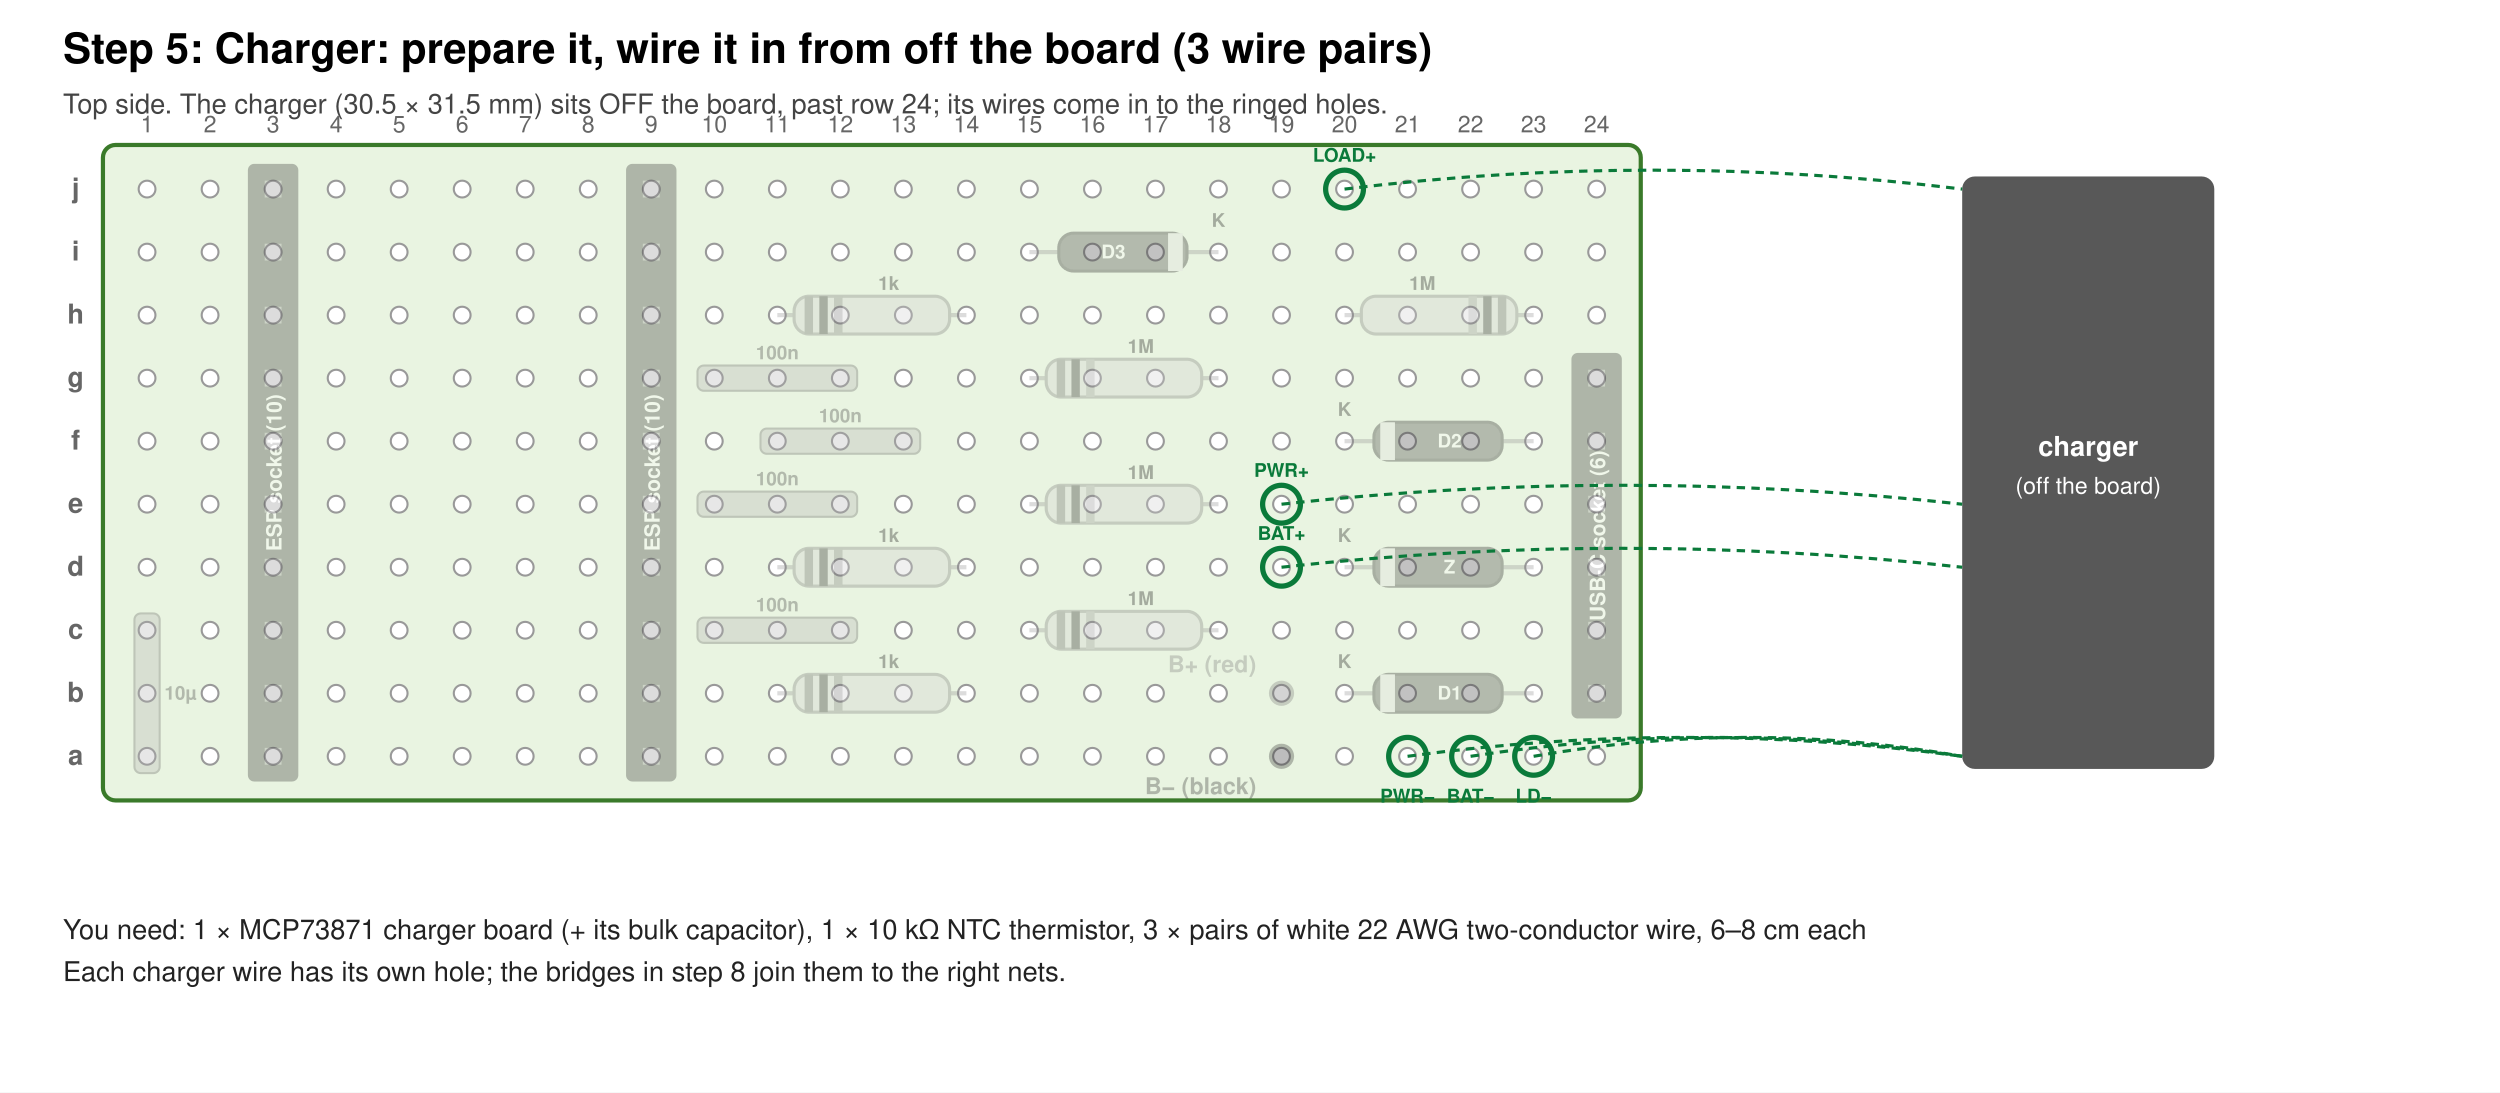
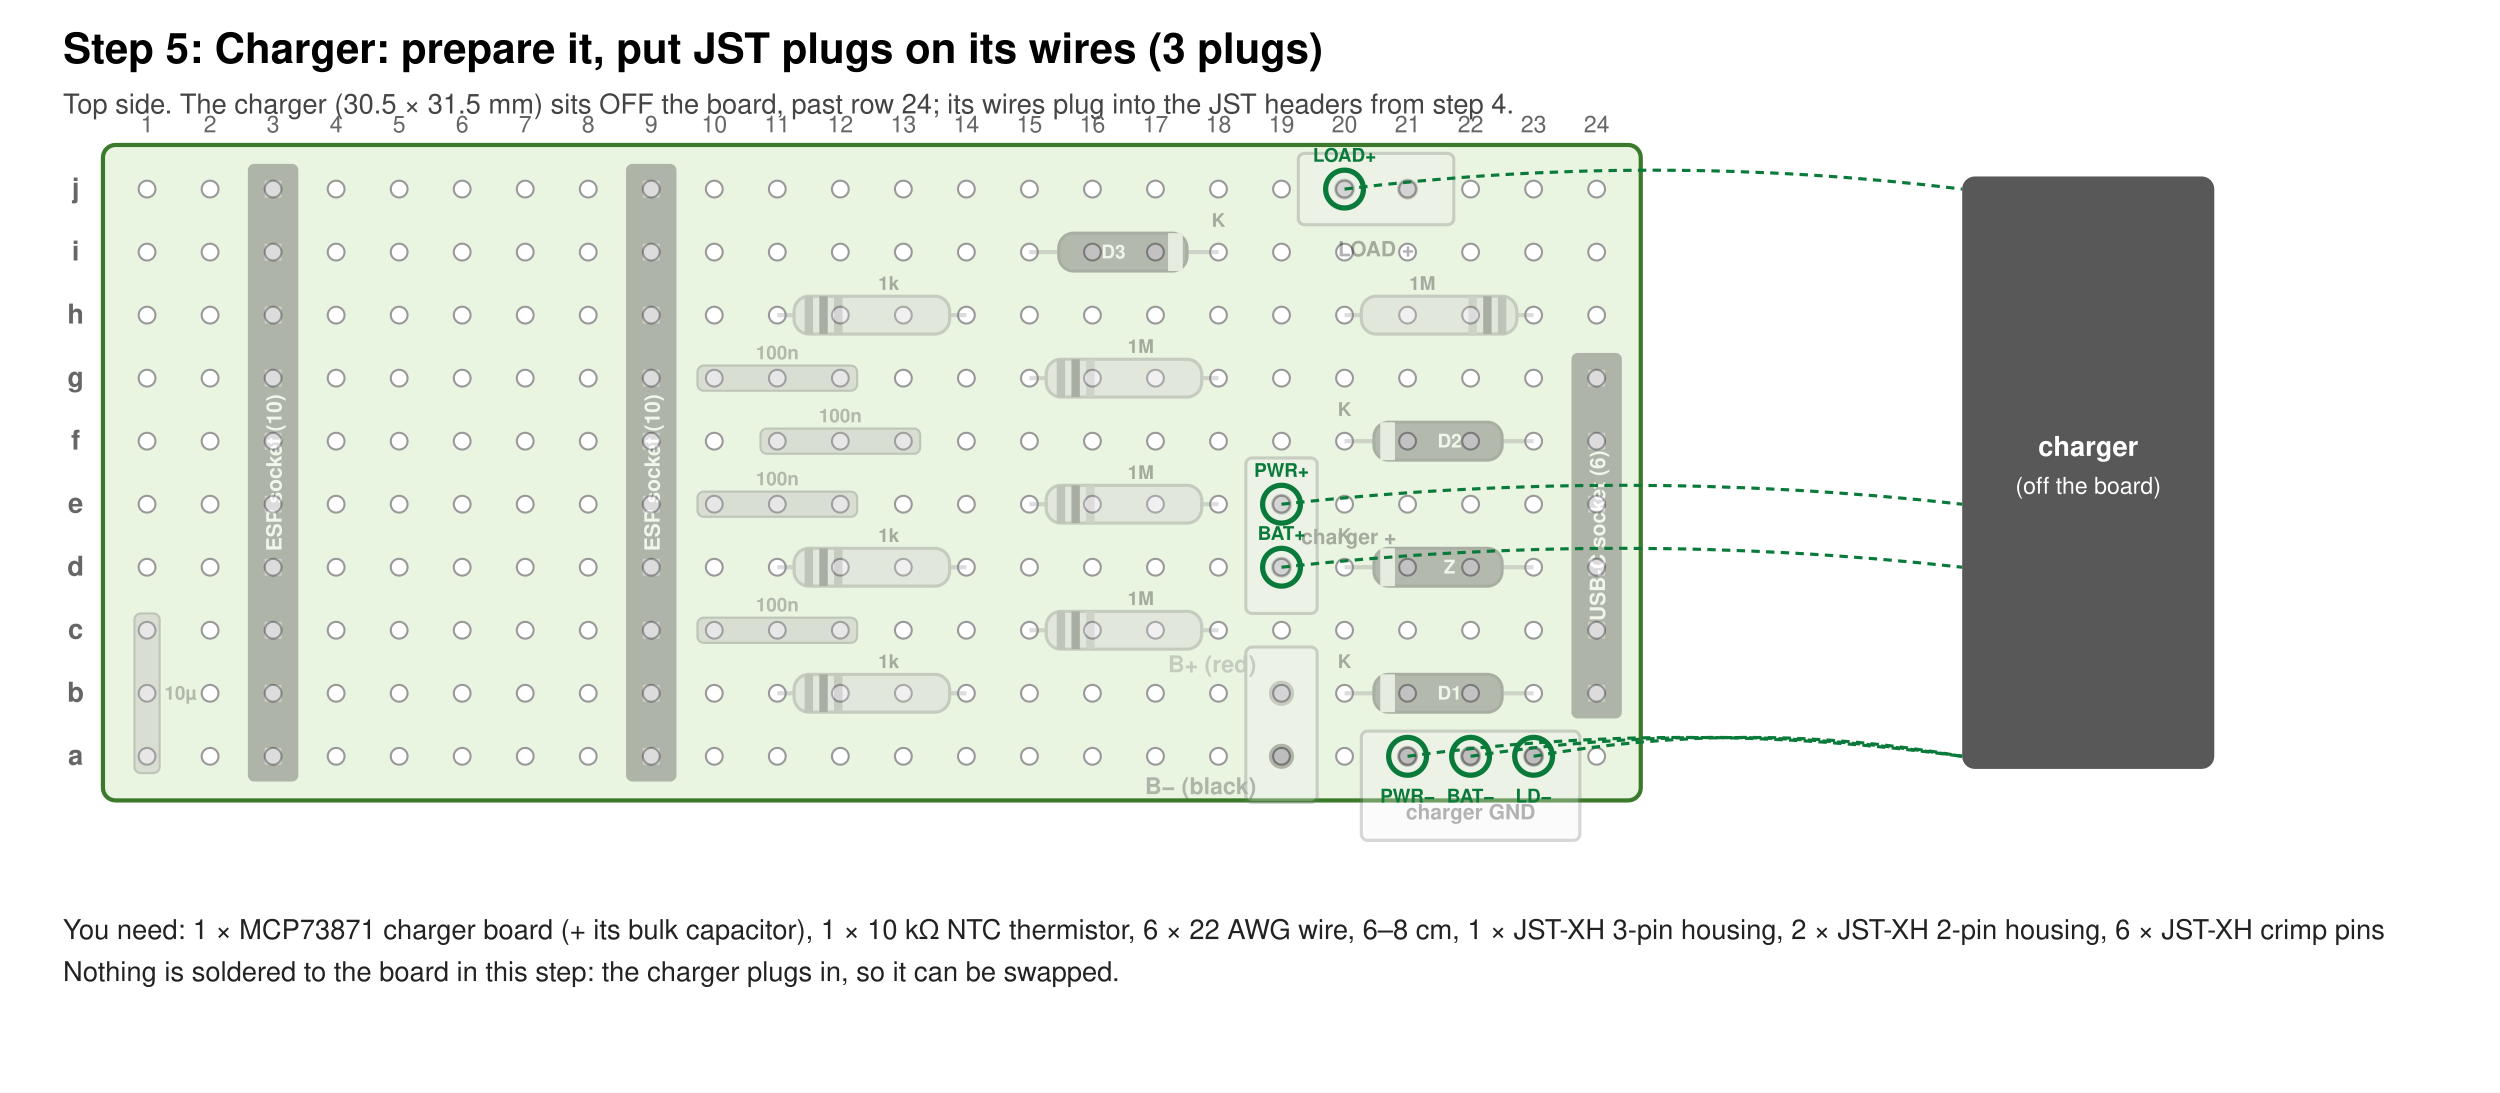
<svg xmlns="http://www.w3.org/2000/svg" width="1190" height="520" font-family="Helvetica,Arial">
  <defs>
    <filter id="mute">
      <feColorMatrix type="saturate" values="0" />
    </filter>
  </defs>
  <rect width="100%" height="100%" fill="#ffffff" />
-   <text x="30" y="30" font-size="20" font-weight="bold">Step 5: Charger: prepare it, wire it in from off the board (3 wire pairs)</text>
-   <text x="30" y="54" font-size="13" fill="#444">Top side. The charger (30.5 × 31.5 mm) sits OFF the board, past row 24; its wires come in to the ringed holes.</text>
+   <text x="30" y="30" font-size="20" font-weight="bold">Step 5: Charger: prepare it, put JST plugs on its wires (3 plugs)</text>
+   <text x="30" y="54" font-size="13" fill="#444">Top side. The charger (30.5 × 31.5 mm) sits OFF the board, past row 24; its wires plug into the JST headers from step 4.</text>
  <rect x="49" y="69" width="732" height="312" rx="6" fill="#e9f4e1" stroke="#3a7a2a" stroke-width="2" />
  <text x="70" y="63" font-size="11" fill="#666" text-anchor="middle">1</text>
  <text x="100" y="63" font-size="11" fill="#666" text-anchor="middle">2</text>
  <text x="130" y="63" font-size="11" fill="#666" text-anchor="middle">3</text>
  <text x="160" y="63" font-size="11" fill="#666" text-anchor="middle">4</text>
  <text x="190" y="63" font-size="11" fill="#666" text-anchor="middle">5</text>
  <text x="220" y="63" font-size="11" fill="#666" text-anchor="middle">6</text>
  <text x="250" y="63" font-size="11" fill="#666" text-anchor="middle">7</text>
  <text x="280" y="63" font-size="11" fill="#666" text-anchor="middle">8</text>
  <text x="310" y="63" font-size="11" fill="#666" text-anchor="middle">9</text>
  <text x="340" y="63" font-size="11" fill="#666" text-anchor="middle">10</text>
  <text x="370" y="63" font-size="11" fill="#666" text-anchor="middle">11</text>
  <text x="400" y="63" font-size="11" fill="#666" text-anchor="middle">12</text>
  <text x="430" y="63" font-size="11" fill="#666" text-anchor="middle">13</text>
  <text x="460" y="63" font-size="11" fill="#666" text-anchor="middle">14</text>
  <text x="490" y="63" font-size="11" fill="#666" text-anchor="middle">15</text>
  <text x="520" y="63" font-size="11" fill="#666" text-anchor="middle">16</text>
  <text x="550" y="63" font-size="11" fill="#666" text-anchor="middle">17</text>
  <text x="580" y="63" font-size="11" fill="#666" text-anchor="middle">18</text>
  <text x="610" y="63" font-size="11" fill="#666" text-anchor="middle">19</text>
  <text x="640" y="63" font-size="11" fill="#666" text-anchor="middle">20</text>
  <text x="670" y="63" font-size="11" fill="#666" text-anchor="middle">21</text>
  <text x="700" y="63" font-size="11" fill="#666" text-anchor="middle">22</text>
  <text x="730" y="63" font-size="11" fill="#666" text-anchor="middle">23</text>
  <text x="760" y="63" font-size="11" fill="#666" text-anchor="middle">24</text>
  <text x="36" y="364" font-size="13" font-weight="bold" fill="#666" text-anchor="middle">a</text>
  <text x="36" y="334" font-size="13" font-weight="bold" fill="#666" text-anchor="middle">b</text>
  <text x="36" y="304" font-size="13" font-weight="bold" fill="#666" text-anchor="middle">c</text>
  <text x="36" y="274" font-size="13" font-weight="bold" fill="#666" text-anchor="middle">d</text>
  <text x="36" y="244" font-size="13" font-weight="bold" fill="#666" text-anchor="middle">e</text>
  <text x="36" y="214" font-size="13" font-weight="bold" fill="#666" text-anchor="middle">f</text>
  <text x="36" y="184" font-size="13" font-weight="bold" fill="#666" text-anchor="middle">g</text>
  <text x="36" y="154" font-size="13" font-weight="bold" fill="#666" text-anchor="middle">h</text>
  <text x="36" y="124" font-size="13" font-weight="bold" fill="#666" text-anchor="middle">i</text>
  <text x="36" y="94" font-size="13" font-weight="bold" fill="#666" text-anchor="middle">j</text>
  <circle cx="70" cy="360" r="4" fill="#fff" stroke="#999" />
  <circle cx="70" cy="330" r="4" fill="#fff" stroke="#999" />
  <circle cx="70" cy="300" r="4" fill="#fff" stroke="#999" />
  <circle cx="70" cy="270" r="4" fill="#fff" stroke="#999" />
  <circle cx="70" cy="240" r="4" fill="#fff" stroke="#999" />
  <circle cx="70" cy="210" r="4" fill="#fff" stroke="#999" />
  <circle cx="70" cy="180" r="4" fill="#fff" stroke="#999" />
  <circle cx="70" cy="150" r="4" fill="#fff" stroke="#999" />
  <circle cx="70" cy="120" r="4" fill="#fff" stroke="#999" />
  <circle cx="70" cy="90" r="4" fill="#fff" stroke="#999" />
  <circle cx="100" cy="360" r="4" fill="#fff" stroke="#999" />
  <circle cx="100" cy="330" r="4" fill="#fff" stroke="#999" />
  <circle cx="100" cy="300" r="4" fill="#fff" stroke="#999" />
  <circle cx="100" cy="270" r="4" fill="#fff" stroke="#999" />
  <circle cx="100" cy="240" r="4" fill="#fff" stroke="#999" />
  <circle cx="100" cy="210" r="4" fill="#fff" stroke="#999" />
  <circle cx="100" cy="180" r="4" fill="#fff" stroke="#999" />
  <circle cx="100" cy="150" r="4" fill="#fff" stroke="#999" />
  <circle cx="100" cy="120" r="4" fill="#fff" stroke="#999" />
  <circle cx="100" cy="90" r="4" fill="#fff" stroke="#999" />
  <circle cx="130" cy="360" r="4" fill="#fff" stroke="#999" />
  <circle cx="130" cy="330" r="4" fill="#fff" stroke="#999" />
  <circle cx="130" cy="300" r="4" fill="#fff" stroke="#999" />
  <circle cx="130" cy="270" r="4" fill="#fff" stroke="#999" />
  <circle cx="130" cy="240" r="4" fill="#fff" stroke="#999" />
  <circle cx="130" cy="210" r="4" fill="#fff" stroke="#999" />
  <circle cx="130" cy="180" r="4" fill="#fff" stroke="#999" />
  <circle cx="130" cy="150" r="4" fill="#fff" stroke="#999" />
  <circle cx="130" cy="120" r="4" fill="#fff" stroke="#999" />
  <circle cx="130" cy="90" r="4" fill="#fff" stroke="#999" />
  <circle cx="160" cy="360" r="4" fill="#fff" stroke="#999" />
  <circle cx="160" cy="330" r="4" fill="#fff" stroke="#999" />
  <circle cx="160" cy="300" r="4" fill="#fff" stroke="#999" />
  <circle cx="160" cy="270" r="4" fill="#fff" stroke="#999" />
  <circle cx="160" cy="240" r="4" fill="#fff" stroke="#999" />
  <circle cx="160" cy="210" r="4" fill="#fff" stroke="#999" />
  <circle cx="160" cy="180" r="4" fill="#fff" stroke="#999" />
  <circle cx="160" cy="150" r="4" fill="#fff" stroke="#999" />
  <circle cx="160" cy="120" r="4" fill="#fff" stroke="#999" />
  <circle cx="160" cy="90" r="4" fill="#fff" stroke="#999" />
  <circle cx="190" cy="360" r="4" fill="#fff" stroke="#999" />
  <circle cx="190" cy="330" r="4" fill="#fff" stroke="#999" />
  <circle cx="190" cy="300" r="4" fill="#fff" stroke="#999" />
  <circle cx="190" cy="270" r="4" fill="#fff" stroke="#999" />
  <circle cx="190" cy="240" r="4" fill="#fff" stroke="#999" />
  <circle cx="190" cy="210" r="4" fill="#fff" stroke="#999" />
  <circle cx="190" cy="180" r="4" fill="#fff" stroke="#999" />
  <circle cx="190" cy="150" r="4" fill="#fff" stroke="#999" />
  <circle cx="190" cy="120" r="4" fill="#fff" stroke="#999" />
  <circle cx="190" cy="90" r="4" fill="#fff" stroke="#999" />
  <circle cx="220" cy="360" r="4" fill="#fff" stroke="#999" />
  <circle cx="220" cy="330" r="4" fill="#fff" stroke="#999" />
  <circle cx="220" cy="300" r="4" fill="#fff" stroke="#999" />
  <circle cx="220" cy="270" r="4" fill="#fff" stroke="#999" />
  <circle cx="220" cy="240" r="4" fill="#fff" stroke="#999" />
  <circle cx="220" cy="210" r="4" fill="#fff" stroke="#999" />
  <circle cx="220" cy="180" r="4" fill="#fff" stroke="#999" />
  <circle cx="220" cy="150" r="4" fill="#fff" stroke="#999" />
  <circle cx="220" cy="120" r="4" fill="#fff" stroke="#999" />
  <circle cx="220" cy="90" r="4" fill="#fff" stroke="#999" />
  <circle cx="250" cy="360" r="4" fill="#fff" stroke="#999" />
  <circle cx="250" cy="330" r="4" fill="#fff" stroke="#999" />
  <circle cx="250" cy="300" r="4" fill="#fff" stroke="#999" />
  <circle cx="250" cy="270" r="4" fill="#fff" stroke="#999" />
  <circle cx="250" cy="240" r="4" fill="#fff" stroke="#999" />
  <circle cx="250" cy="210" r="4" fill="#fff" stroke="#999" />
  <circle cx="250" cy="180" r="4" fill="#fff" stroke="#999" />
  <circle cx="250" cy="150" r="4" fill="#fff" stroke="#999" />
  <circle cx="250" cy="120" r="4" fill="#fff" stroke="#999" />
  <circle cx="250" cy="90" r="4" fill="#fff" stroke="#999" />
  <circle cx="280" cy="360" r="4" fill="#fff" stroke="#999" />
  <circle cx="280" cy="330" r="4" fill="#fff" stroke="#999" />
  <circle cx="280" cy="300" r="4" fill="#fff" stroke="#999" />
  <circle cx="280" cy="270" r="4" fill="#fff" stroke="#999" />
  <circle cx="280" cy="240" r="4" fill="#fff" stroke="#999" />
  <circle cx="280" cy="210" r="4" fill="#fff" stroke="#999" />
  <circle cx="280" cy="180" r="4" fill="#fff" stroke="#999" />
  <circle cx="280" cy="150" r="4" fill="#fff" stroke="#999" />
  <circle cx="280" cy="120" r="4" fill="#fff" stroke="#999" />
  <circle cx="280" cy="90" r="4" fill="#fff" stroke="#999" />
  <circle cx="310" cy="360" r="4" fill="#fff" stroke="#999" />
  <circle cx="310" cy="330" r="4" fill="#fff" stroke="#999" />
  <circle cx="310" cy="300" r="4" fill="#fff" stroke="#999" />
  <circle cx="310" cy="270" r="4" fill="#fff" stroke="#999" />
  <circle cx="310" cy="240" r="4" fill="#fff" stroke="#999" />
  <circle cx="310" cy="210" r="4" fill="#fff" stroke="#999" />
  <circle cx="310" cy="180" r="4" fill="#fff" stroke="#999" />
  <circle cx="310" cy="150" r="4" fill="#fff" stroke="#999" />
  <circle cx="310" cy="120" r="4" fill="#fff" stroke="#999" />
  <circle cx="310" cy="90" r="4" fill="#fff" stroke="#999" />
  <circle cx="340" cy="360" r="4" fill="#fff" stroke="#999" />
  <circle cx="340" cy="330" r="4" fill="#fff" stroke="#999" />
  <circle cx="340" cy="300" r="4" fill="#fff" stroke="#999" />
  <circle cx="340" cy="270" r="4" fill="#fff" stroke="#999" />
  <circle cx="340" cy="240" r="4" fill="#fff" stroke="#999" />
  <circle cx="340" cy="210" r="4" fill="#fff" stroke="#999" />
  <circle cx="340" cy="180" r="4" fill="#fff" stroke="#999" />
  <circle cx="340" cy="150" r="4" fill="#fff" stroke="#999" />
  <circle cx="340" cy="120" r="4" fill="#fff" stroke="#999" />
  <circle cx="340" cy="90" r="4" fill="#fff" stroke="#999" />
  <circle cx="370" cy="360" r="4" fill="#fff" stroke="#999" />
  <circle cx="370" cy="330" r="4" fill="#fff" stroke="#999" />
  <circle cx="370" cy="300" r="4" fill="#fff" stroke="#999" />
  <circle cx="370" cy="270" r="4" fill="#fff" stroke="#999" />
  <circle cx="370" cy="240" r="4" fill="#fff" stroke="#999" />
  <circle cx="370" cy="210" r="4" fill="#fff" stroke="#999" />
  <circle cx="370" cy="180" r="4" fill="#fff" stroke="#999" />
  <circle cx="370" cy="150" r="4" fill="#fff" stroke="#999" />
  <circle cx="370" cy="120" r="4" fill="#fff" stroke="#999" />
  <circle cx="370" cy="90" r="4" fill="#fff" stroke="#999" />
  <circle cx="400" cy="360" r="4" fill="#fff" stroke="#999" />
  <circle cx="400" cy="330" r="4" fill="#fff" stroke="#999" />
  <circle cx="400" cy="300" r="4" fill="#fff" stroke="#999" />
  <circle cx="400" cy="270" r="4" fill="#fff" stroke="#999" />
  <circle cx="400" cy="240" r="4" fill="#fff" stroke="#999" />
  <circle cx="400" cy="210" r="4" fill="#fff" stroke="#999" />
  <circle cx="400" cy="180" r="4" fill="#fff" stroke="#999" />
  <circle cx="400" cy="150" r="4" fill="#fff" stroke="#999" />
  <circle cx="400" cy="120" r="4" fill="#fff" stroke="#999" />
  <circle cx="400" cy="90" r="4" fill="#fff" stroke="#999" />
  <circle cx="430" cy="360" r="4" fill="#fff" stroke="#999" />
  <circle cx="430" cy="330" r="4" fill="#fff" stroke="#999" />
  <circle cx="430" cy="300" r="4" fill="#fff" stroke="#999" />
  <circle cx="430" cy="270" r="4" fill="#fff" stroke="#999" />
  <circle cx="430" cy="240" r="4" fill="#fff" stroke="#999" />
  <circle cx="430" cy="210" r="4" fill="#fff" stroke="#999" />
  <circle cx="430" cy="180" r="4" fill="#fff" stroke="#999" />
  <circle cx="430" cy="150" r="4" fill="#fff" stroke="#999" />
  <circle cx="430" cy="120" r="4" fill="#fff" stroke="#999" />
  <circle cx="430" cy="90" r="4" fill="#fff" stroke="#999" />
  <circle cx="460" cy="360" r="4" fill="#fff" stroke="#999" />
  <circle cx="460" cy="330" r="4" fill="#fff" stroke="#999" />
  <circle cx="460" cy="300" r="4" fill="#fff" stroke="#999" />
  <circle cx="460" cy="270" r="4" fill="#fff" stroke="#999" />
  <circle cx="460" cy="240" r="4" fill="#fff" stroke="#999" />
  <circle cx="460" cy="210" r="4" fill="#fff" stroke="#999" />
  <circle cx="460" cy="180" r="4" fill="#fff" stroke="#999" />
  <circle cx="460" cy="150" r="4" fill="#fff" stroke="#999" />
  <circle cx="460" cy="120" r="4" fill="#fff" stroke="#999" />
  <circle cx="460" cy="90" r="4" fill="#fff" stroke="#999" />
  <circle cx="490" cy="360" r="4" fill="#fff" stroke="#999" />
  <circle cx="490" cy="330" r="4" fill="#fff" stroke="#999" />
  <circle cx="490" cy="300" r="4" fill="#fff" stroke="#999" />
  <circle cx="490" cy="270" r="4" fill="#fff" stroke="#999" />
  <circle cx="490" cy="240" r="4" fill="#fff" stroke="#999" />
  <circle cx="490" cy="210" r="4" fill="#fff" stroke="#999" />
  <circle cx="490" cy="180" r="4" fill="#fff" stroke="#999" />
  <circle cx="490" cy="150" r="4" fill="#fff" stroke="#999" />
  <circle cx="490" cy="120" r="4" fill="#fff" stroke="#999" />
  <circle cx="490" cy="90" r="4" fill="#fff" stroke="#999" />
  <circle cx="520" cy="360" r="4" fill="#fff" stroke="#999" />
  <circle cx="520" cy="330" r="4" fill="#fff" stroke="#999" />
  <circle cx="520" cy="300" r="4" fill="#fff" stroke="#999" />
  <circle cx="520" cy="270" r="4" fill="#fff" stroke="#999" />
  <circle cx="520" cy="240" r="4" fill="#fff" stroke="#999" />
  <circle cx="520" cy="210" r="4" fill="#fff" stroke="#999" />
  <circle cx="520" cy="180" r="4" fill="#fff" stroke="#999" />
  <circle cx="520" cy="150" r="4" fill="#fff" stroke="#999" />
  <circle cx="520" cy="120" r="4" fill="#fff" stroke="#999" />
  <circle cx="520" cy="90" r="4" fill="#fff" stroke="#999" />
  <circle cx="550" cy="360" r="4" fill="#fff" stroke="#999" />
  <circle cx="550" cy="330" r="4" fill="#fff" stroke="#999" />
  <circle cx="550" cy="300" r="4" fill="#fff" stroke="#999" />
  <circle cx="550" cy="270" r="4" fill="#fff" stroke="#999" />
  <circle cx="550" cy="240" r="4" fill="#fff" stroke="#999" />
  <circle cx="550" cy="210" r="4" fill="#fff" stroke="#999" />
  <circle cx="550" cy="180" r="4" fill="#fff" stroke="#999" />
  <circle cx="550" cy="150" r="4" fill="#fff" stroke="#999" />
  <circle cx="550" cy="120" r="4" fill="#fff" stroke="#999" />
  <circle cx="550" cy="90" r="4" fill="#fff" stroke="#999" />
  <circle cx="580" cy="360" r="4" fill="#fff" stroke="#999" />
  <circle cx="580" cy="330" r="4" fill="#fff" stroke="#999" />
  <circle cx="580" cy="300" r="4" fill="#fff" stroke="#999" />
  <circle cx="580" cy="270" r="4" fill="#fff" stroke="#999" />
  <circle cx="580" cy="240" r="4" fill="#fff" stroke="#999" />
  <circle cx="580" cy="210" r="4" fill="#fff" stroke="#999" />
  <circle cx="580" cy="180" r="4" fill="#fff" stroke="#999" />
  <circle cx="580" cy="150" r="4" fill="#fff" stroke="#999" />
  <circle cx="580" cy="120" r="4" fill="#fff" stroke="#999" />
  <circle cx="580" cy="90" r="4" fill="#fff" stroke="#999" />
  <circle cx="610" cy="360" r="4" fill="#fff" stroke="#999" />
  <circle cx="610" cy="330" r="4" fill="#fff" stroke="#999" />
  <circle cx="610" cy="300" r="4" fill="#fff" stroke="#999" />
  <circle cx="610" cy="270" r="4" fill="#fff" stroke="#999" />
  <circle cx="610" cy="240" r="4" fill="#fff" stroke="#999" />
  <circle cx="610" cy="210" r="4" fill="#fff" stroke="#999" />
  <circle cx="610" cy="180" r="4" fill="#fff" stroke="#999" />
  <circle cx="610" cy="150" r="4" fill="#fff" stroke="#999" />
  <circle cx="610" cy="120" r="4" fill="#fff" stroke="#999" />
  <circle cx="610" cy="90" r="4" fill="#fff" stroke="#999" />
  <circle cx="640" cy="360" r="4" fill="#fff" stroke="#999" />
  <circle cx="640" cy="330" r="4" fill="#fff" stroke="#999" />
  <circle cx="640" cy="300" r="4" fill="#fff" stroke="#999" />
  <circle cx="640" cy="270" r="4" fill="#fff" stroke="#999" />
  <circle cx="640" cy="240" r="4" fill="#fff" stroke="#999" />
  <circle cx="640" cy="210" r="4" fill="#fff" stroke="#999" />
  <circle cx="640" cy="180" r="4" fill="#fff" stroke="#999" />
  <circle cx="640" cy="150" r="4" fill="#fff" stroke="#999" />
  <circle cx="640" cy="120" r="4" fill="#fff" stroke="#999" />
  <circle cx="640" cy="90" r="4" fill="#fff" stroke="#999" />
  <circle cx="670" cy="360" r="4" fill="#fff" stroke="#999" />
  <circle cx="670" cy="330" r="4" fill="#fff" stroke="#999" />
  <circle cx="670" cy="300" r="4" fill="#fff" stroke="#999" />
  <circle cx="670" cy="270" r="4" fill="#fff" stroke="#999" />
  <circle cx="670" cy="240" r="4" fill="#fff" stroke="#999" />
  <circle cx="670" cy="210" r="4" fill="#fff" stroke="#999" />
  <circle cx="670" cy="180" r="4" fill="#fff" stroke="#999" />
  <circle cx="670" cy="150" r="4" fill="#fff" stroke="#999" />
  <circle cx="670" cy="120" r="4" fill="#fff" stroke="#999" />
  <circle cx="670" cy="90" r="4" fill="#fff" stroke="#999" />
  <circle cx="700" cy="360" r="4" fill="#fff" stroke="#999" />
  <circle cx="700" cy="330" r="4" fill="#fff" stroke="#999" />
  <circle cx="700" cy="300" r="4" fill="#fff" stroke="#999" />
  <circle cx="700" cy="270" r="4" fill="#fff" stroke="#999" />
  <circle cx="700" cy="240" r="4" fill="#fff" stroke="#999" />
  <circle cx="700" cy="210" r="4" fill="#fff" stroke="#999" />
  <circle cx="700" cy="180" r="4" fill="#fff" stroke="#999" />
  <circle cx="700" cy="150" r="4" fill="#fff" stroke="#999" />
  <circle cx="700" cy="120" r="4" fill="#fff" stroke="#999" />
  <circle cx="700" cy="90" r="4" fill="#fff" stroke="#999" />
  <circle cx="730" cy="360" r="4" fill="#fff" stroke="#999" />
  <circle cx="730" cy="330" r="4" fill="#fff" stroke="#999" />
  <circle cx="730" cy="300" r="4" fill="#fff" stroke="#999" />
  <circle cx="730" cy="270" r="4" fill="#fff" stroke="#999" />
  <circle cx="730" cy="240" r="4" fill="#fff" stroke="#999" />
  <circle cx="730" cy="210" r="4" fill="#fff" stroke="#999" />
  <circle cx="730" cy="180" r="4" fill="#fff" stroke="#999" />
  <circle cx="730" cy="150" r="4" fill="#fff" stroke="#999" />
  <circle cx="730" cy="120" r="4" fill="#fff" stroke="#999" />
  <circle cx="730" cy="90" r="4" fill="#fff" stroke="#999" />
  <circle cx="760" cy="360" r="4" fill="#fff" stroke="#999" />
  <circle cx="760" cy="330" r="4" fill="#fff" stroke="#999" />
  <circle cx="760" cy="300" r="4" fill="#fff" stroke="#999" />
  <circle cx="760" cy="270" r="4" fill="#fff" stroke="#999" />
  <circle cx="760" cy="240" r="4" fill="#fff" stroke="#999" />
  <circle cx="760" cy="210" r="4" fill="#fff" stroke="#999" />
  <circle cx="760" cy="180" r="4" fill="#fff" stroke="#999" />
  <circle cx="760" cy="150" r="4" fill="#fff" stroke="#999" />
  <circle cx="760" cy="120" r="4" fill="#fff" stroke="#999" />
  <circle cx="760" cy="90" r="4" fill="#fff" stroke="#999" />
  <g filter="url(#mute)" opacity="0.3">
    <line x1="730" y1="150" x2="640" y2="150" stroke="#888" stroke-width="2" />
    <rect x="648" y="141" width="74" height="18" rx="7" fill="#e8c88a" stroke="#8a6a2a" stroke-width="1.5" />
    <rect x="713" y="141" width="4" height="18" fill="#8b4513" />
    <rect x="706" y="141" width="4" height="18" fill="#111" />
    <rect x="699" y="141" width="4" height="18" fill="#2ca02c" />
    <text x="677" y="138" font-size="9" text-anchor="middle" font-weight="bold">1M</text>
    <line x1="490" y1="180" x2="580" y2="180" stroke="#888" stroke-width="2" />
    <rect x="498" y="171" width="74" height="18" rx="7" fill="#e8c88a" stroke="#8a6a2a" stroke-width="1.5" />
    <rect x="503" y="171" width="4" height="18" fill="#8b4513" />
    <rect x="510" y="171" width="4" height="18" fill="#111" />
    <rect x="517" y="171" width="4" height="18" fill="#2ca02c" />
    <text x="543" y="168" font-size="9" text-anchor="middle" font-weight="bold">1M</text>
    <line x1="490" y1="240" x2="580" y2="240" stroke="#888" stroke-width="2" />
    <rect x="498" y="231" width="74" height="18" rx="7" fill="#e8c88a" stroke="#8a6a2a" stroke-width="1.5" />
    <rect x="503" y="231" width="4" height="18" fill="#8b4513" />
    <rect x="510" y="231" width="4" height="18" fill="#111" />
    <rect x="517" y="231" width="4" height="18" fill="#2ca02c" />
    <text x="543" y="228" font-size="9" text-anchor="middle" font-weight="bold">1M</text>
    <line x1="490" y1="300" x2="580" y2="300" stroke="#888" stroke-width="2" />
    <rect x="498" y="291" width="74" height="18" rx="7" fill="#e8c88a" stroke="#8a6a2a" stroke-width="1.5" />
    <rect x="503" y="291" width="4" height="18" fill="#8b4513" />
    <rect x="510" y="291" width="4" height="18" fill="#111" />
    <rect x="517" y="291" width="4" height="18" fill="#2ca02c" />
    <text x="543" y="288" font-size="9" text-anchor="middle" font-weight="bold">1M</text>
    <line x1="370" y1="330" x2="460" y2="330" stroke="#888" stroke-width="2" />
    <rect x="378" y="321" width="74" height="18" rx="7" fill="#e8c88a" stroke="#8a6a2a" stroke-width="1.5" />
    <rect x="383" y="321" width="4" height="18" fill="#8b4513" />
    <rect x="390" y="321" width="4" height="18" fill="#111" />
    <rect x="397" y="321" width="4" height="18" fill="#d62728" />
    <text x="423" y="318" font-size="9" text-anchor="middle" font-weight="bold">1k</text>
    <line x1="370" y1="270" x2="460" y2="270" stroke="#888" stroke-width="2" />
    <rect x="378" y="261" width="74" height="18" rx="7" fill="#e8c88a" stroke="#8a6a2a" stroke-width="1.5" />
    <rect x="383" y="261" width="4" height="18" fill="#8b4513" />
    <rect x="390" y="261" width="4" height="18" fill="#111" />
    <rect x="397" y="261" width="4" height="18" fill="#d62728" />
    <text x="423" y="258" font-size="9" text-anchor="middle" font-weight="bold">1k</text>
    <line x1="370" y1="150" x2="460" y2="150" stroke="#888" stroke-width="2" />
    <rect x="378" y="141" width="74" height="18" rx="7" fill="#e8c88a" stroke="#8a6a2a" stroke-width="1.5" />
    <rect x="383" y="141" width="4" height="18" fill="#8b4513" />
    <rect x="390" y="141" width="4" height="18" fill="#111" />
    <rect x="397" y="141" width="4" height="18" fill="#d62728" />
    <text x="423" y="138" font-size="9" text-anchor="middle" font-weight="bold">1k</text>
    <line x1="490" y1="120" x2="580" y2="120" stroke="#888" stroke-width="2" />
    <rect x="504" y="111" width="61" height="18" rx="7" fill="#333" stroke="#111" stroke-width="1.5" />
    <rect x="556" y="111" width="7" height="18" fill="#ddd" />
    <text x="530" y="123" font-size="9" fill="#fff" text-anchor="middle" font-weight="bold">D3</text>
    <text x="580" y="108" font-size="9" fill="#000" text-anchor="middle" font-weight="bold">K</text>
    <line x1="730" y1="330" x2="640" y2="330" stroke="#888" stroke-width="2" />
    <rect x="654" y="321" width="61" height="18" rx="7" fill="#333" stroke="#111" stroke-width="1.5" />
    <rect x="657" y="321" width="7" height="18" fill="#ddd" />
    <text x="690" y="333" font-size="9" fill="#fff" text-anchor="middle" font-weight="bold">D1</text>
    <text x="640" y="318" font-size="9" fill="#000" text-anchor="middle" font-weight="bold">K</text>
    <line x1="730" y1="210" x2="640" y2="210" stroke="#888" stroke-width="2" />
    <rect x="654" y="201" width="61" height="18" rx="7" fill="#333" stroke="#111" stroke-width="1.5" />
    <rect x="657" y="201" width="7" height="18" fill="#ddd" />
    <text x="690" y="213" font-size="9" fill="#fff" text-anchor="middle" font-weight="bold">D2</text>
    <text x="640" y="198" font-size="9" fill="#000" text-anchor="middle" font-weight="bold">K</text>
    <line x1="730" y1="270" x2="640" y2="270" stroke="#888" stroke-width="2" />
    <rect x="654" y="261" width="61" height="18" rx="7" fill="#333" stroke="#111" stroke-width="1.5" />
    <rect x="657" y="261" width="7" height="18" fill="#ddd" />
    <text x="690" y="273" font-size="9" fill="#fff" text-anchor="middle" font-weight="bold">Z</text>
    <text x="640" y="258" font-size="9" fill="#000" text-anchor="middle" font-weight="bold">K</text>
    <rect x="64" y="292" width="12" height="76" rx="3" fill="#7fb2e5" stroke="#2a5a8a" />
    <text x="86" y="333" font-size="9" text-anchor="middle" fill="#0b2e55" font-weight="bold">10µ</text>
    <rect x="362" y="204" width="76" height="12" rx="3" fill="#7fb2e5" stroke="#2a5a8a" />
    <text x="400" y="201" font-size="9" text-anchor="middle" fill="#0b2e55" font-weight="bold">100n</text>
    <rect x="332" y="294" width="76" height="12" rx="3" fill="#7fb2e5" stroke="#2a5a8a" />
    <text x="370" y="291" font-size="9" text-anchor="middle" fill="#0b2e55" font-weight="bold">100n</text>
    <rect x="332" y="234" width="76" height="12" rx="3" fill="#7fb2e5" stroke="#2a5a8a" />
    <text x="370" y="231" font-size="9" text-anchor="middle" fill="#0b2e55" font-weight="bold">100n</text>
    <rect x="332" y="174" width="76" height="12" rx="3" fill="#7fb2e5" stroke="#2a5a8a" />
    <text x="370" y="171" font-size="9" text-anchor="middle" fill="#0b2e55" font-weight="bold">100n</text>
    <rect x="118" y="78" width="24" height="294" rx="3" fill="#222" />
    <rect x="126" y="356" width="8" height="8" fill="#888" />
    <rect x="126" y="326" width="8" height="8" fill="#888" />
    <rect x="126" y="296" width="8" height="8" fill="#888" />
    <rect x="126" y="266" width="8" height="8" fill="#888" />
    <rect x="126" y="236" width="8" height="8" fill="#888" />
    <rect x="126" y="206" width="8" height="8" fill="#888" />
    <rect x="126" y="176" width="8" height="8" fill="#888" />
    <rect x="126" y="146" width="8" height="8" fill="#888" />
    <rect x="126" y="116" width="8" height="8" fill="#888" />
    <rect x="126" y="86" width="8" height="8" fill="#888" />
    <text x="130" y="229" font-size="10" fill="#fff" text-anchor="middle" font-weight="bold" transform="rotate(-90 130 225)">ESP socket (10)</text>
    <rect x="298" y="78" width="24" height="294" rx="3" fill="#222" />
    <rect x="306" y="356" width="8" height="8" fill="#888" />
    <rect x="306" y="326" width="8" height="8" fill="#888" />
    <rect x="306" y="296" width="8" height="8" fill="#888" />
    <rect x="306" y="266" width="8" height="8" fill="#888" />
    <rect x="306" y="236" width="8" height="8" fill="#888" />
    <rect x="306" y="206" width="8" height="8" fill="#888" />
    <rect x="306" y="176" width="8" height="8" fill="#888" />
    <rect x="306" y="146" width="8" height="8" fill="#888" />
    <rect x="306" y="116" width="8" height="8" fill="#888" />
    <rect x="306" y="86" width="8" height="8" fill="#888" />
    <text x="310" y="229" font-size="10" fill="#fff" text-anchor="middle" font-weight="bold" transform="rotate(-90 310 225)">ESP socket (10)</text>
    <rect x="748" y="168" width="24" height="174" rx="3" fill="#222" />
    <rect x="756" y="326" width="8" height="8" fill="#888" />
    <rect x="756" y="296" width="8" height="8" fill="#888" />
    <rect x="756" y="266" width="8" height="8" fill="#888" />
    <rect x="756" y="236" width="8" height="8" fill="#888" />
    <rect x="756" y="206" width="8" height="8" fill="#888" />
    <rect x="756" y="176" width="8" height="8" fill="#888" />
    <text x="760" y="259" font-size="10" fill="#fff" text-anchor="middle" font-weight="bold" transform="rotate(-90 760 255)">USB-C socket (6)</text>
+     <rect x="593" y="308" width="34" height="74" rx="3" fill="#f4f1e8" stroke="#777" stroke-width="1.5" />
+     <circle cx="610" cy="360" r="5" fill="#222222" />
+     <circle cx="610" cy="330" r="5" fill="#d62728" />
+     <rect x="593" y="218" width="34" height="74" rx="3" fill="#f4f1e8" stroke="#777" stroke-width="1.5" />
+     <circle cx="610" cy="270" r="5" fill="#d62728" />
+     <circle cx="610" cy="240" r="5" fill="#d62728" />
+     <text x="642" y="259" font-size="10" text-anchor="middle" font-weight="bold">charger +</text>
+     <rect x="618" y="73" width="74" height="34" rx="3" fill="#f4f1e8" stroke="#777" stroke-width="1.5" />
+     <circle cx="640" cy="90" r="5" fill="#d62728" />
+     <circle cx="670" cy="90" r="5" fill="#d62728" />
+     <text x="655" y="122" font-size="10" text-anchor="middle" font-weight="bold">LOAD +</text>
+     <rect x="648" y="348" width="104" height="52" rx="3" fill="#f4f1e8" stroke="#777" stroke-width="1.5" />
+     <circle cx="670" cy="360" r="5" fill="#222222" />
+     <circle cx="700" cy="360" r="5" fill="#222222" />
+     <circle cx="730" cy="360" r="5" fill="#222222" />
+     <text x="700" y="390" font-size="10" text-anchor="middle" font-weight="bold">charger GND</text>
    <circle cx="610" cy="360" r="6" fill="#222" />
    <text x="598" y="378" font-size="11" fill="#222" text-anchor="end" font-weight="bold">B− (black)</text>
    <circle cx="610" cy="330" r="6" fill="#d62728" />
    <text x="598" y="320" font-size="11" fill="#d62728" text-anchor="end" font-weight="bold">B+ (red)</text>
  </g>
  <rect x="934" y="84" width="120" height="282" rx="6" fill="#3b3b3b" opacity="0.85" />
  <text x="994" y="217" font-size="13" fill="#fff" text-anchor="middle" font-weight="bold">charger</text>
  <text x="994" y="235" font-size="11" fill="#fff" text-anchor="middle">(off the board)</text>
  <circle cx="610" cy="240" r="9" fill="none" stroke="#0a7a3a" stroke-width="2.5" />
  <path d="M610 240 Q772 222 934 240" fill="none" stroke="#0a7a3a" stroke-width="1.5" stroke-dasharray="4,3" />
  <text x="610" y="227" font-size="9" fill="#0a7a3a" text-anchor="middle" font-weight="bold">PWR+</text>
  <circle cx="670" cy="360" r="9" fill="none" stroke="#0a7a3a" stroke-width="2.5" />
  <path d="M670 360 Q802 342 934 360" fill="none" stroke="#0a7a3a" stroke-width="1.5" stroke-dasharray="4,3" />
  <text x="670" y="382" font-size="9" fill="#0a7a3a" text-anchor="middle" font-weight="bold">PWR−</text>
  <circle cx="610" cy="270" r="9" fill="none" stroke="#0a7a3a" stroke-width="2.5" />
  <path d="M610 270 Q772 252 934 270" fill="none" stroke="#0a7a3a" stroke-width="1.5" stroke-dasharray="4,3" />
  <text x="610" y="257" font-size="9" fill="#0a7a3a" text-anchor="middle" font-weight="bold">BAT+</text>
  <circle cx="700" cy="360" r="9" fill="none" stroke="#0a7a3a" stroke-width="2.5" />
  <path d="M700 360 Q817 342 934 360" fill="none" stroke="#0a7a3a" stroke-width="1.5" stroke-dasharray="4,3" />
  <text x="700" y="382" font-size="9" fill="#0a7a3a" text-anchor="middle" font-weight="bold">BAT−</text>
  <circle cx="640" cy="90" r="9" fill="none" stroke="#0a7a3a" stroke-width="2.5" />
  <path d="M640 90 Q787 72 934 90" fill="none" stroke="#0a7a3a" stroke-width="1.5" stroke-dasharray="4,3" />
  <text x="640" y="77" font-size="9" fill="#0a7a3a" text-anchor="middle" font-weight="bold">LOAD+</text>
  <circle cx="730" cy="360" r="9" fill="none" stroke="#0a7a3a" stroke-width="2.5" />
  <path d="M730 360 Q832 342 934 360" fill="none" stroke="#0a7a3a" stroke-width="1.5" stroke-dasharray="4,3" />
  <text x="730" y="382" font-size="9" fill="#0a7a3a" text-anchor="middle" font-weight="bold">LD−</text>
-   <text x="30" y="447" font-size="13" fill="#222">You need: 1 × MCP73871 charger board (+ its bulk capacitor), 1 × 10 kΩ NTC thermistor, 3 × pairs of white 22 AWG two-conductor wire, 6–8 cm each</text>
-   <text x="30" y="467" font-size="13" fill="#222">Each charger wire has its own hole; the bridges in step 8 join them to the right nets.</text>
+   <text x="30" y="447" font-size="13" fill="#222">You need: 1 × MCP73871 charger board (+ its bulk capacitor), 1 × 10 kΩ NTC thermistor, 6 × 22 AWG wire, 6–8 cm, 1 × JST-XH 3-pin housing, 2 × JST-XH 2-pin housing, 6 × JST-XH crimp pins</text>
+   <text x="30" y="467" font-size="13" fill="#222">Nothing is soldered to the board in this step: the charger plugs in, so it can be swapped.</text>
</svg>
